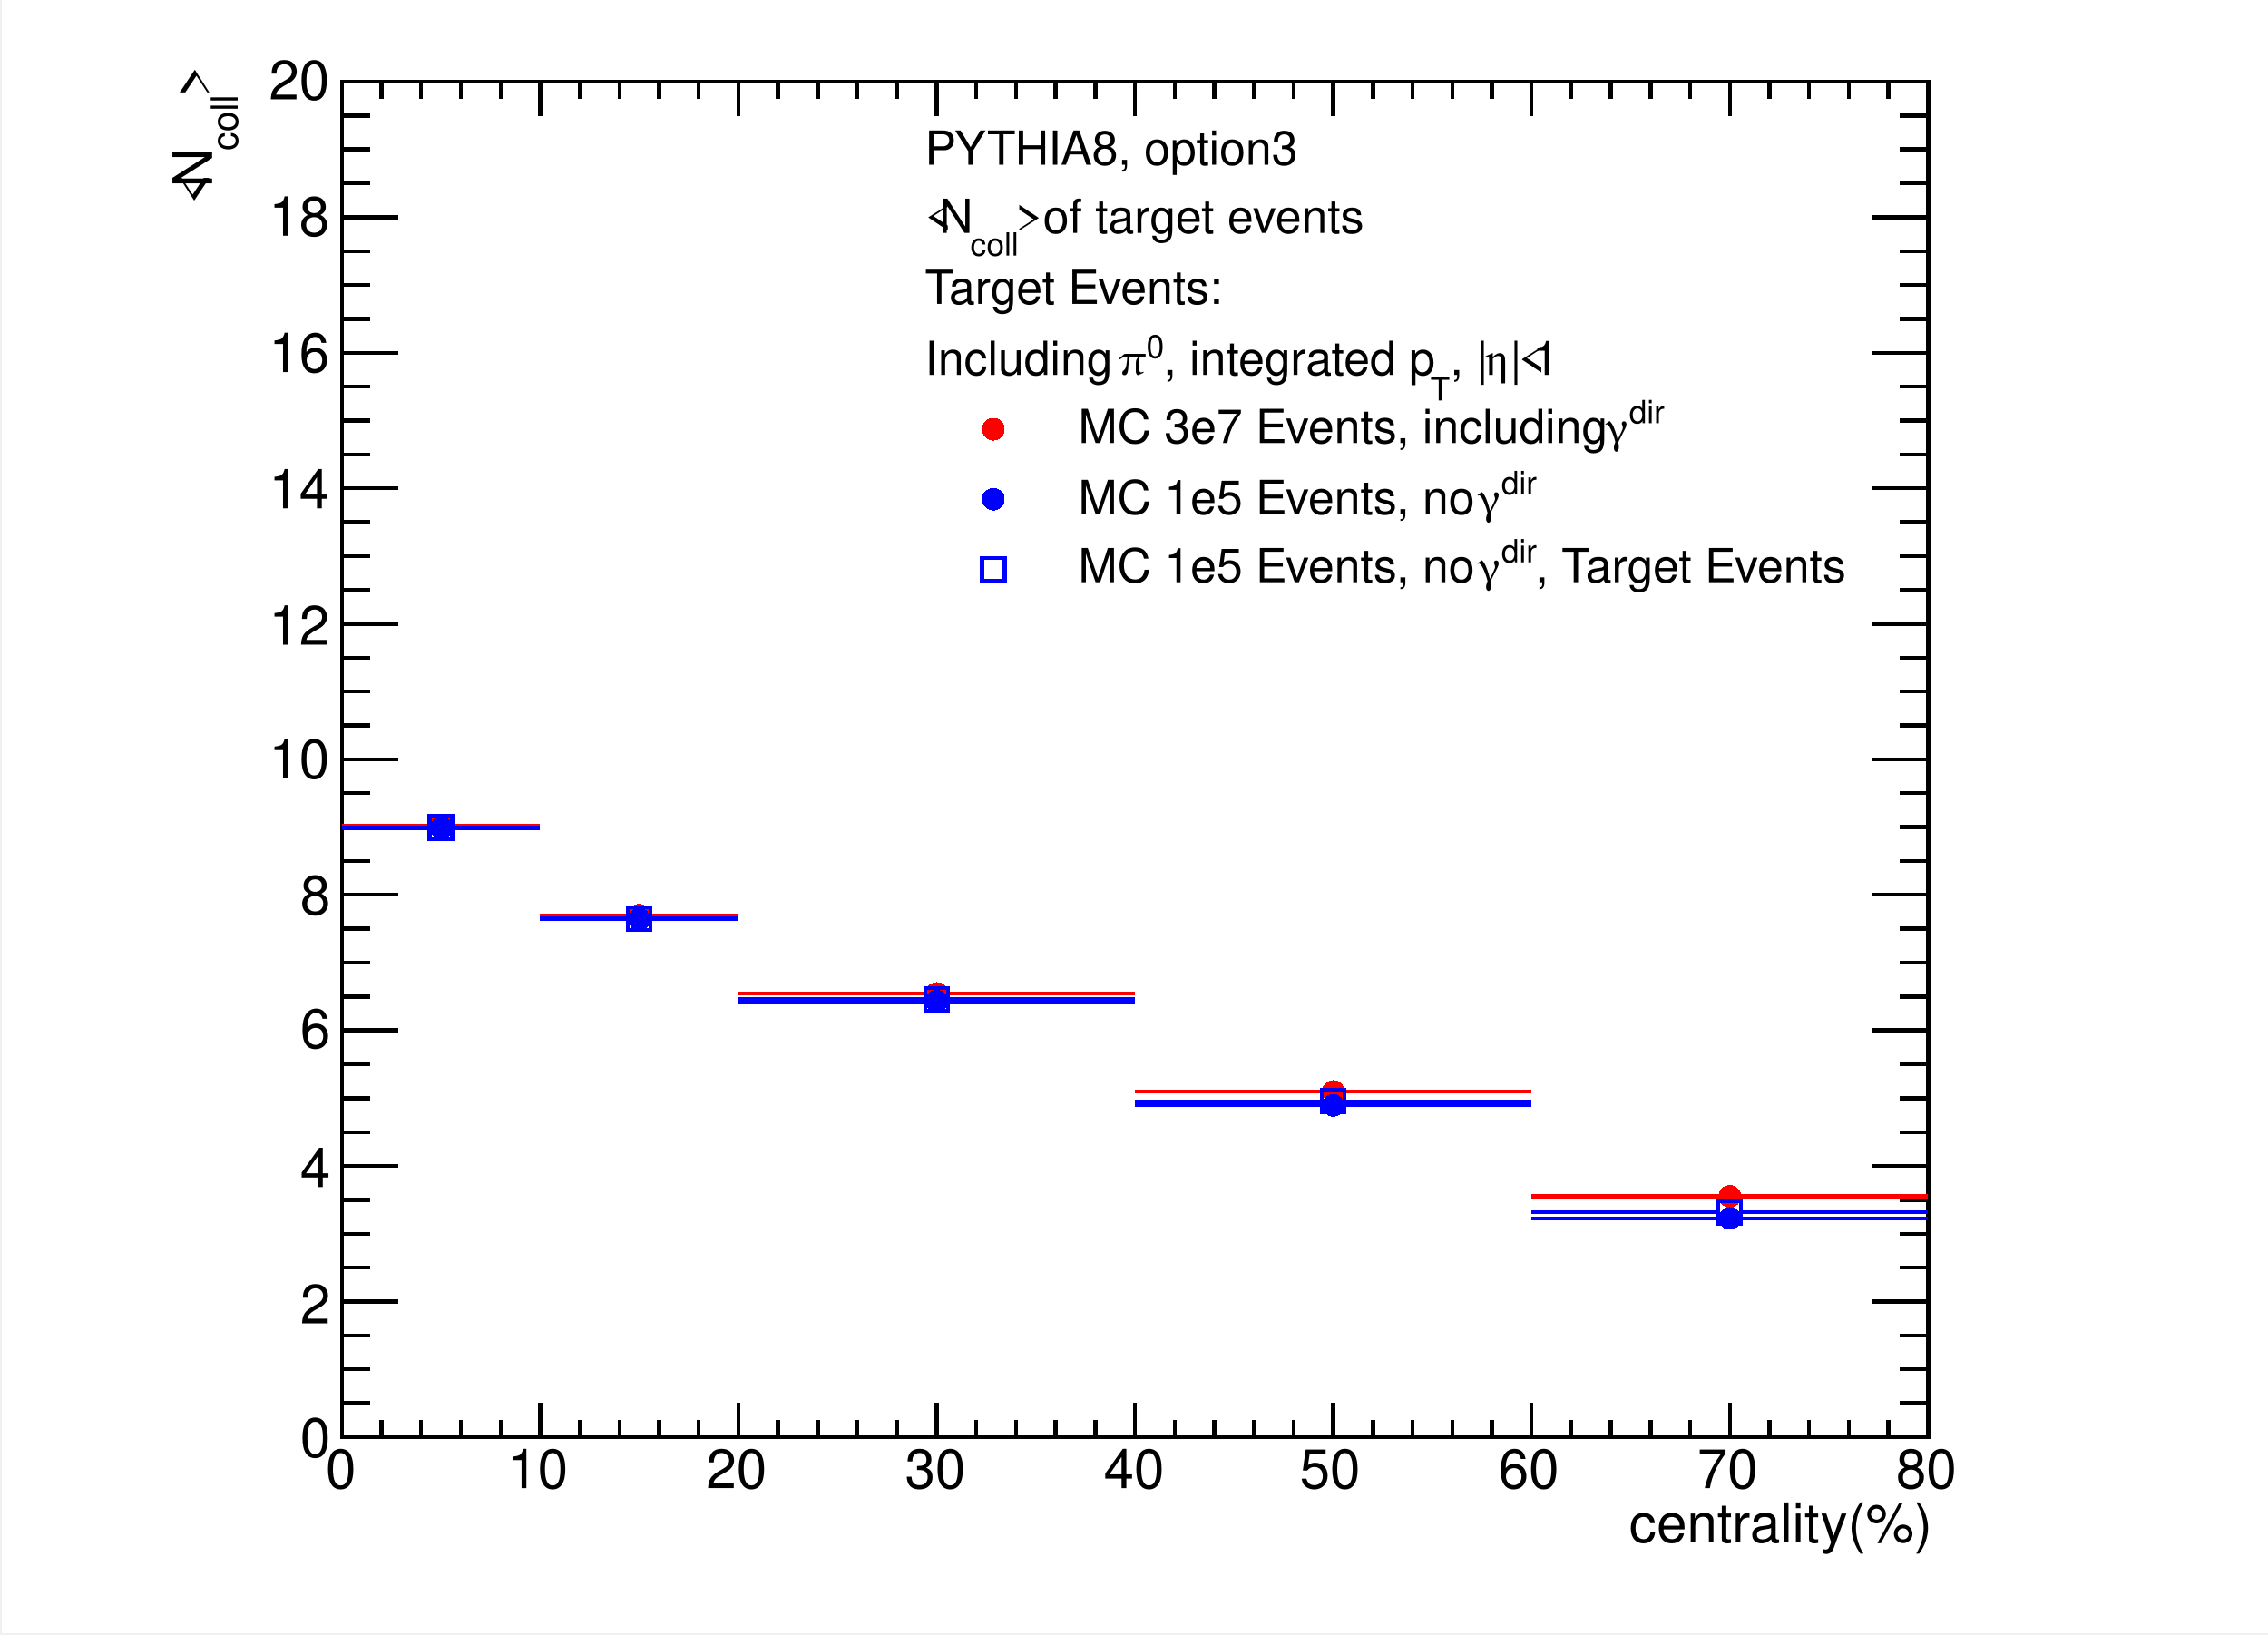
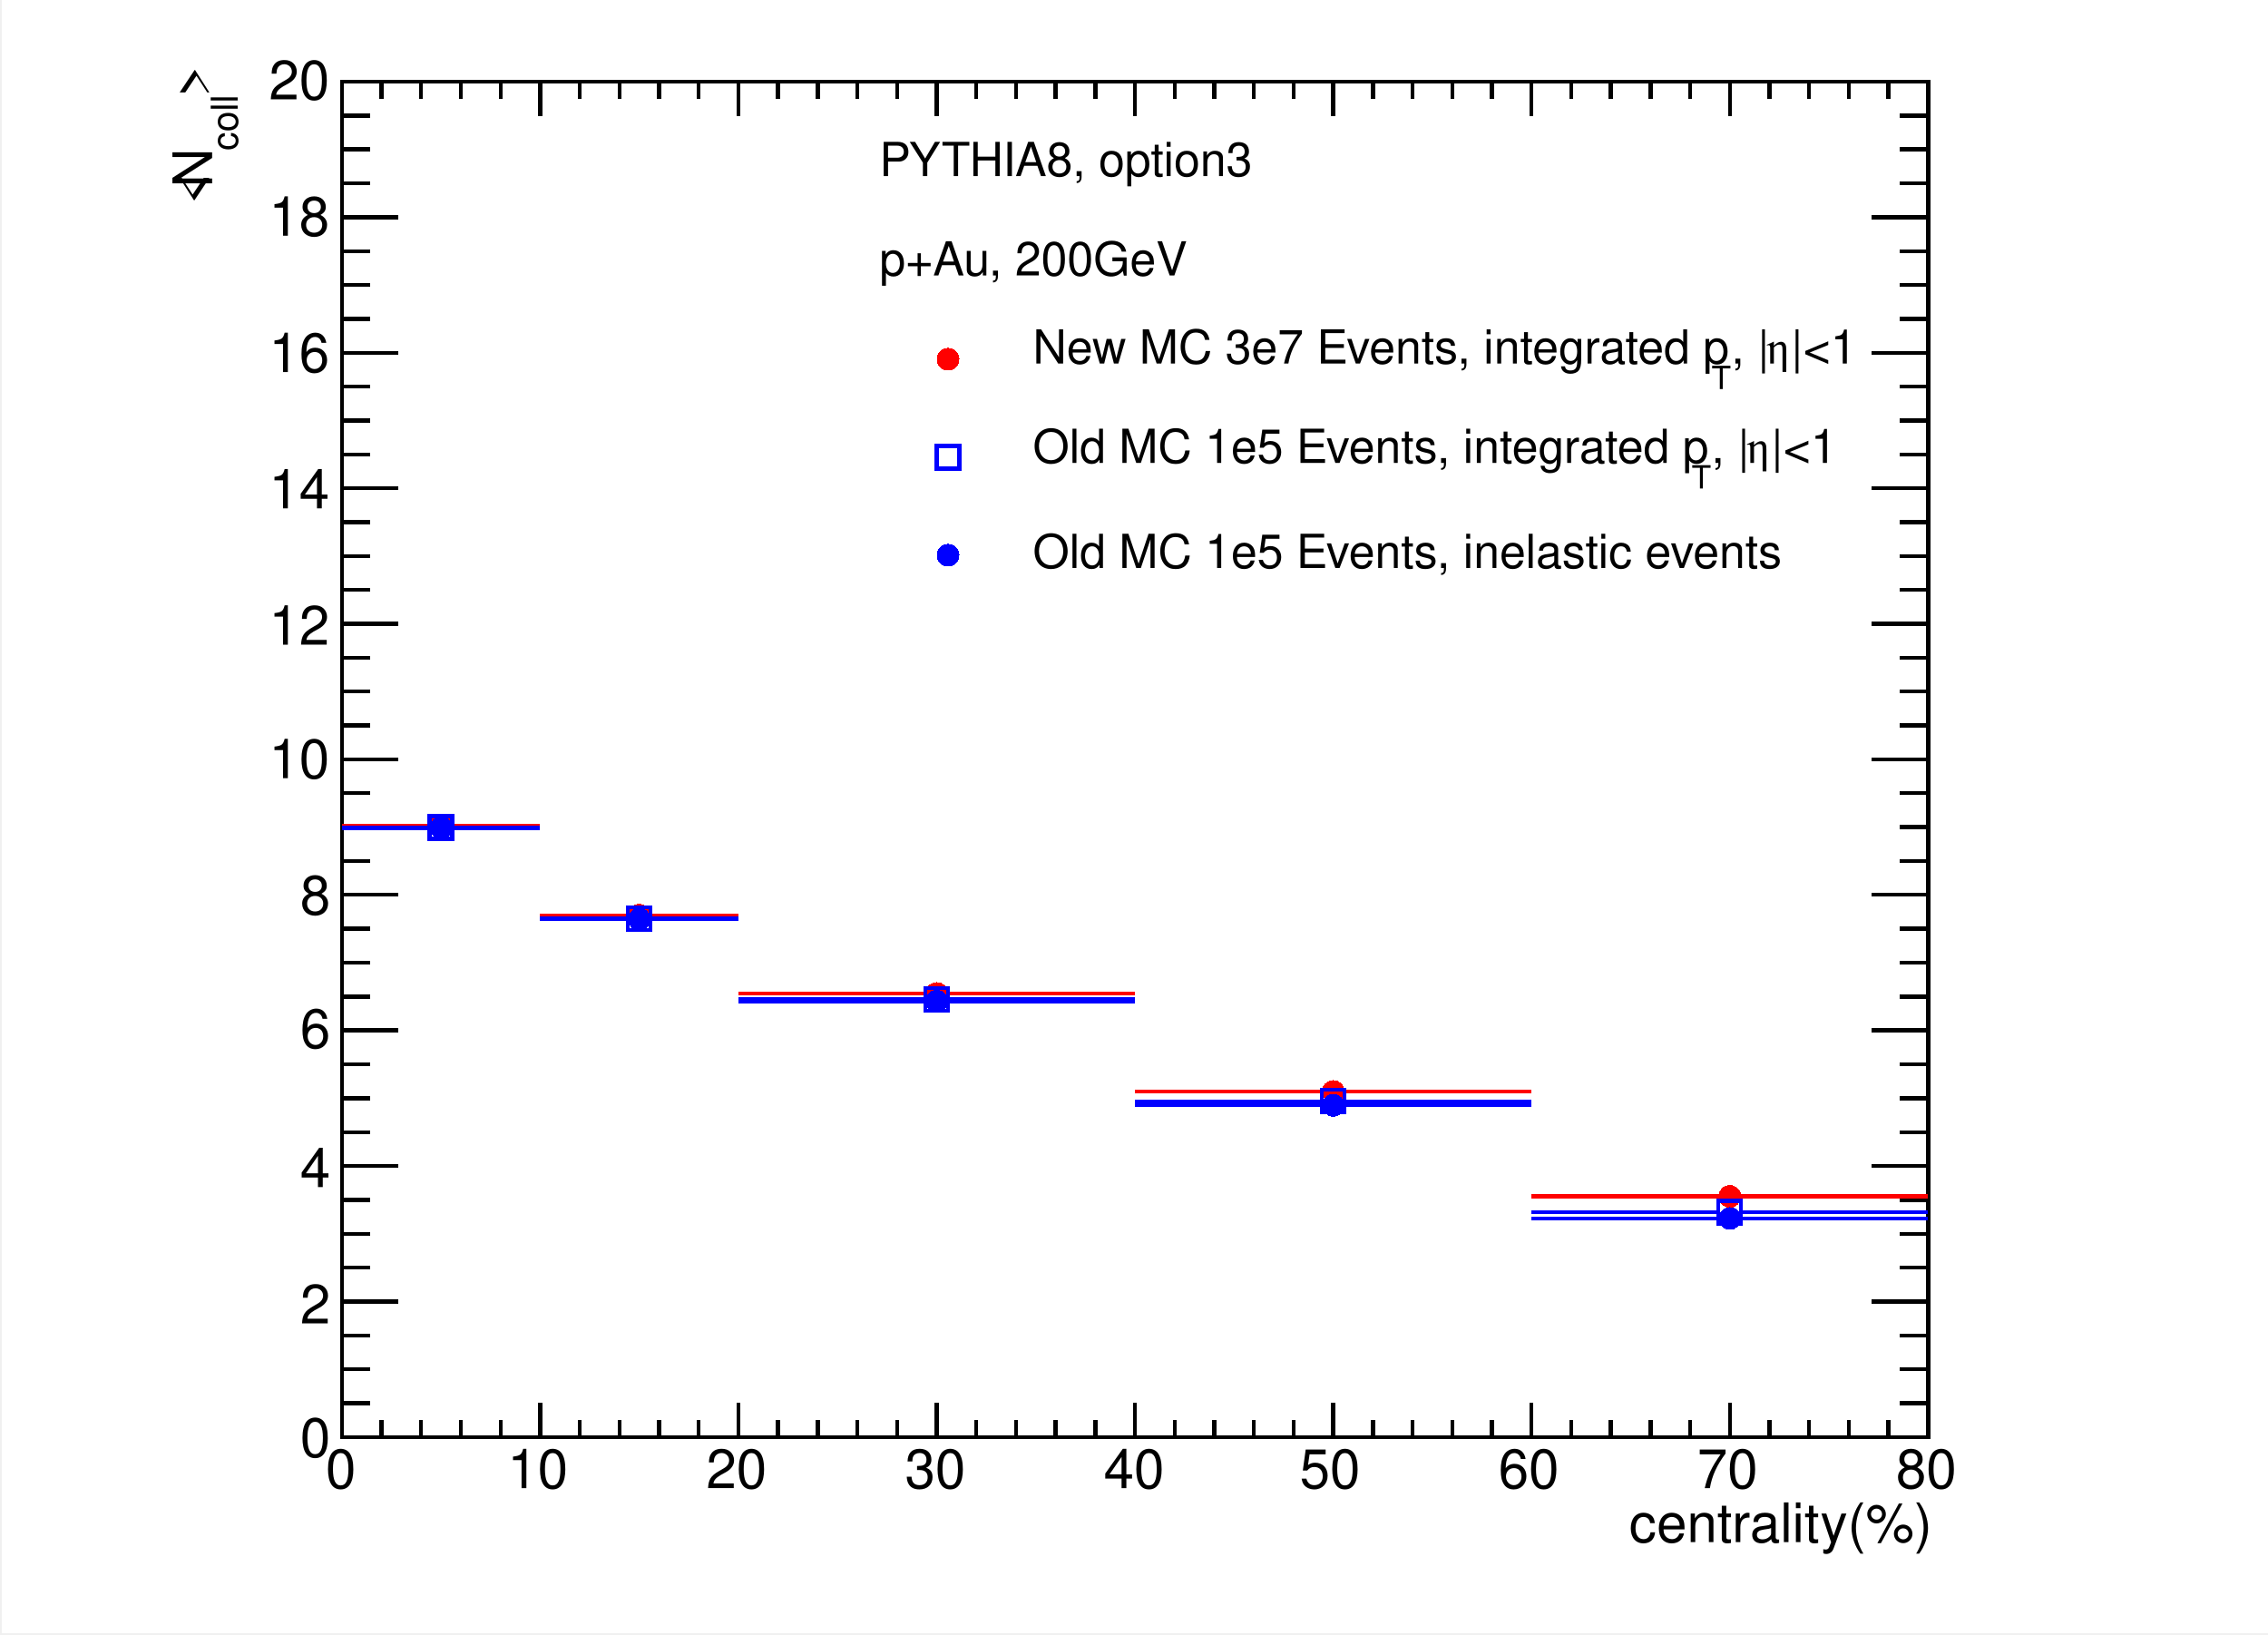
<svg xmlns="http://www.w3.org/2000/svg" width="567.429" height="409.002" viewBox="0 0 567.429 409.002" shape-rendering="crispEdges">
  <defs>
</defs>
  <rect x="0.5" y="0" width="566.929" height="408.502" fill="white" />
  <rect x="85.539" y="20.425" width="396.85" height="339.056" fill="white" />
  <rect x="85.539" y="20.425" width="396.85" height="339.056" fill="none" stroke="black" />
  <rect x="85.539" y="20.425" width="396.85" height="339.056" fill="white" />
  <rect x="85.539" y="20.425" width="396.85" height="339.056" fill="none" stroke="black" />
  <path d="M85.539,359.481h 396.85" fill="none" stroke="black" />
  <path d="M85.539,350.903v 8.579" fill="none" stroke="black" />
  <path d="M95.461,355.192v 4.289" fill="none" stroke="black" />
  <path d="M105.382,355.192v 4.289" fill="none" stroke="black" />
  <path d="M115.303,355.192v 4.289" fill="none" stroke="black" />
  <path d="M125.224,355.192v 4.289" fill="none" stroke="black" />
  <path d="M135.146,350.903v 8.579" fill="none" stroke="black" />
  <path d="M145.067,355.192v 4.289" fill="none" stroke="black" />
  <path d="M154.988,355.192v 4.289" fill="none" stroke="black" />
  <path d="M164.909,355.192v 4.289" fill="none" stroke="black" />
  <path d="M174.831,355.192v 4.289" fill="none" stroke="black" />
  <path d="M184.752,350.903v 8.579" fill="none" stroke="black" />
  <path d="M194.673,355.192v 4.289" fill="none" stroke="black" />
  <path d="M204.594,355.192v 4.289" fill="none" stroke="black" />
  <path d="M214.516,355.192v 4.289" fill="none" stroke="black" />
  <path d="M224.437,355.192v 4.289" fill="none" stroke="black" />
  <path d="M234.358,350.903v 8.579" fill="none" stroke="black" />
  <path d="M244.28,355.192v 4.289" fill="none" stroke="black" />
  <path d="M254.201,355.192v 4.289" fill="none" stroke="black" />
  <path d="M264.122,355.192v 4.289" fill="none" stroke="black" />
  <path d="M274.043,355.192v 4.289" fill="none" stroke="black" />
  <path d="M283.965,350.903v 8.579" fill="none" stroke="black" />
  <path d="M293.886,355.192v 4.289" fill="none" stroke="black" />
  <path d="M303.807,355.192v 4.289" fill="none" stroke="black" />
  <path d="M313.728,355.192v 4.289" fill="none" stroke="black" />
  <path d="M323.65,355.192v 4.289" fill="none" stroke="black" />
  <path d="M333.571,350.903v 8.579" fill="none" stroke="black" />
  <path d="M343.492,355.192v 4.289" fill="none" stroke="black" />
  <path d="M353.413,355.192v 4.289" fill="none" stroke="black" />
  <path d="M363.335,355.192v 4.289" fill="none" stroke="black" />
  <path d="M373.256,355.192v 4.289" fill="none" stroke="black" />
  <path d="M383.177,350.903v 8.579" fill="none" stroke="black" />
  <path d="M393.098,355.192v 4.289" fill="none" stroke="black" />
  <path d="M403.02,355.192v 4.289" fill="none" stroke="black" />
  <path d="M412.941,355.192v 4.289" fill="none" stroke="black" />
  <path d="M422.862,355.192v 4.289" fill="none" stroke="black" />
  <path d="M432.783,350.903v 8.579" fill="none" stroke="black" />
  <path d="M442.705,355.192v 4.289" fill="none" stroke="black" />
  <path d="M452.626,355.192v 4.289" fill="none" stroke="black" />
  <path d="M462.547,355.192v 4.289" fill="none" stroke="black" />
  <path d="M472.469,355.192v 4.289" fill="none" stroke="black" />
  <path d="M482.39,350.903v 8.579" fill="none" stroke="black" />
  <text xml:space="preserve" x="81.49" y="372.269" fill="black" font-size="13.617" font-family="Helvetica">0</text>
  <text xml:space="preserve" x="126.958" y="372.269" fill="black" font-size="13.617" font-family="Helvetica">10</text>
  <text xml:space="preserve" x="176.689" y="372.269" fill="black" font-size="13.617" font-family="Helvetica">20</text>
  <text xml:space="preserve" x="226.419" y="372.269" fill="black" font-size="13.617" font-family="Helvetica">30</text>
  <text xml:space="preserve" x="276.15" y="372.269" fill="black" font-size="13.617" font-family="Helvetica">40</text>
  <text xml:space="preserve" x="325.17" y="372.269" fill="black" font-size="13.617" font-family="Helvetica">50</text>
  <text xml:space="preserve" x="374.901" y="372.269" fill="black" font-size="13.617" font-family="Helvetica">60</text>
  <text xml:space="preserve" x="424.631" y="372.269" fill="black" font-size="13.617" font-family="Helvetica">70</text>
  <text xml:space="preserve" x="474.362" y="372.269" fill="black" font-size="13.617" font-family="Helvetica">80</text>
  <text xml:space="preserve" x="407.581" y="385.768" fill="black" font-size="13.617" font-family="Helvetica">centrality(%)</text>
  <path d="M85.539,20.425h 396.85" fill="none" stroke="black" />
  <path d="M85.539,29.004v -8.579" fill="none" stroke="black" />
  <path d="M95.461,24.714v -4.289" fill="none" stroke="black" />
  <path d="M105.382,24.714v -4.289" fill="none" stroke="black" />
  <path d="M115.303,24.714v -4.289" fill="none" stroke="black" />
  <path d="M125.224,24.714v -4.289" fill="none" stroke="black" />
  <path d="M135.146,29.004v -8.579" fill="none" stroke="black" />
  <path d="M145.067,24.714v -4.289" fill="none" stroke="black" />
  <path d="M154.988,24.714v -4.289" fill="none" stroke="black" />
  <path d="M164.909,24.714v -4.289" fill="none" stroke="black" />
  <path d="M174.831,24.714v -4.289" fill="none" stroke="black" />
  <path d="M184.752,29.004v -8.579" fill="none" stroke="black" />
  <path d="M194.673,24.714v -4.289" fill="none" stroke="black" />
  <path d="M204.594,24.714v -4.289" fill="none" stroke="black" />
  <path d="M214.516,24.714v -4.289" fill="none" stroke="black" />
  <path d="M224.437,24.714v -4.289" fill="none" stroke="black" />
  <path d="M234.358,29.004v -8.579" fill="none" stroke="black" />
  <path d="M244.28,24.714v -4.289" fill="none" stroke="black" />
  <path d="M254.201,24.714v -4.289" fill="none" stroke="black" />
  <path d="M264.122,24.714v -4.289" fill="none" stroke="black" />
  <path d="M274.043,24.714v -4.289" fill="none" stroke="black" />
  <path d="M283.965,29.004v -8.579" fill="none" stroke="black" />
  <path d="M293.886,24.714v -4.289" fill="none" stroke="black" />
  <path d="M303.807,24.714v -4.289" fill="none" stroke="black" />
  <path d="M313.728,24.714v -4.289" fill="none" stroke="black" />
  <path d="M323.65,24.714v -4.289" fill="none" stroke="black" />
  <path d="M333.571,29.004v -8.579" fill="none" stroke="black" />
  <path d="M343.492,24.714v -4.289" fill="none" stroke="black" />
  <path d="M353.413,24.714v -4.289" fill="none" stroke="black" />
  <path d="M363.335,24.714v -4.289" fill="none" stroke="black" />
  <path d="M373.256,24.714v -4.289" fill="none" stroke="black" />
  <path d="M383.177,29.004v -8.579" fill="none" stroke="black" />
  <path d="M393.098,24.714v -4.289" fill="none" stroke="black" />
  <path d="M403.02,24.714v -4.289" fill="none" stroke="black" />
  <path d="M412.941,24.714v -4.289" fill="none" stroke="black" />
  <path d="M422.862,24.714v -4.289" fill="none" stroke="black" />
  <path d="M432.783,29.004v -8.579" fill="none" stroke="black" />
  <path d="M442.705,24.714v -4.289" fill="none" stroke="black" />
  <path d="M452.626,24.714v -4.289" fill="none" stroke="black" />
  <path d="M462.547,24.714v -4.289" fill="none" stroke="black" />
  <path d="M472.469,24.714v -4.289" fill="none" stroke="black" />
  <path d="M482.39,29.004v -8.579" fill="none" stroke="black" />
  <path d="M85.539,359.481v -339.056" fill="none" stroke="black" />
  <path d="M99.656,359.481h -14.117" fill="none" stroke="black" />
  <path d="M92.598,351.005h -7.058" fill="none" stroke="black" />
  <path d="M92.598,342.529h -7.058" fill="none" stroke="black" />
  <path d="M92.598,334.052h -7.058" fill="none" stroke="black" />
  <path d="M99.656,325.576h -14.117" fill="none" stroke="black" />
  <path d="M92.598,317.099h -7.058" fill="none" stroke="black" />
  <path d="M92.598,308.623h -7.058" fill="none" stroke="black" />
  <path d="M92.598,300.147h -7.058" fill="none" stroke="black" />
  <path d="M99.656,291.67h -14.117" fill="none" stroke="black" />
  <path d="M92.598,283.194h -7.058" fill="none" stroke="black" />
  <path d="M92.598,274.717h -7.058" fill="none" stroke="black" />
  <path d="M92.598,266.241h -7.058" fill="none" stroke="black" />
  <path d="M99.656,257.764h -14.117" fill="none" stroke="black" />
  <path d="M92.598,249.288h -7.058" fill="none" stroke="black" />
  <path d="M92.598,240.812h -7.058" fill="none" stroke="black" />
  <path d="M92.598,232.335h -7.058" fill="none" stroke="black" />
  <path d="M99.656,223.859h -14.117" fill="none" stroke="black" />
  <path d="M92.598,215.382h -7.058" fill="none" stroke="black" />
  <path d="M92.598,206.906h -7.058" fill="none" stroke="black" />
  <path d="M92.598,198.43h -7.058" fill="none" stroke="black" />
  <path d="M99.656,189.953h -14.117" fill="none" stroke="black" />
  <path d="M92.598,181.477h -7.058" fill="none" stroke="black" />
  <path d="M92.598,173h -7.058" fill="none" stroke="black" />
  <path d="M92.598,164.524h -7.058" fill="none" stroke="black" />
  <path d="M99.656,156.048h -14.117" fill="none" stroke="black" />
  <path d="M92.598,147.571h -7.058" fill="none" stroke="black" />
  <path d="M92.598,139.095h -7.058" fill="none" stroke="black" />
  <path d="M92.598,130.618h -7.058" fill="none" stroke="black" />
  <path d="M99.656,122.142h -14.117" fill="none" stroke="black" />
  <path d="M92.598,113.666h -7.058" fill="none" stroke="black" />
  <path d="M92.598,105.189h -7.058" fill="none" stroke="black" />
  <path d="M92.598,96.713h -7.058" fill="none" stroke="black" />
  <path d="M99.656,88.236h -14.117" fill="none" stroke="black" />
  <path d="M92.598,79.76h -7.058" fill="none" stroke="black" />
  <path d="M92.598,71.284h -7.058" fill="none" stroke="black" />
  <path d="M92.598,62.807h -7.058" fill="none" stroke="black" />
  <path d="M99.656,54.331h -14.117" fill="none" stroke="black" />
  <path d="M92.598,45.854h -7.058" fill="none" stroke="black" />
  <path d="M92.598,37.378h -7.058" fill="none" stroke="black" />
  <path d="M92.598,28.901h -7.058" fill="none" stroke="black" />
  <path d="M99.656,20.425h -14.117" fill="none" stroke="black" />
  <text xml:space="preserve" x="75.096" y="364.454" fill="black" font-size="13.617" font-family="Helvetica">0</text>
  <text xml:space="preserve" x="75.096" y="331.064" fill="black" font-size="13.617" font-family="Helvetica">2</text>
  <text xml:space="preserve" x="75.096" y="296.963" fill="black" font-size="13.617" font-family="Helvetica">4</text>
  <text xml:space="preserve" x="75.096" y="262.151" fill="black" font-size="13.617" font-family="Helvetica">6</text>
  <text xml:space="preserve" x="75.096" y="228.761" fill="black" font-size="13.617" font-family="Helvetica">8</text>
  <text xml:space="preserve" x="67.281" y="194.66" fill="black" font-size="13.617" font-family="Helvetica">10</text>
  <text xml:space="preserve" x="67.281" y="161.269" fill="black" font-size="13.617" font-family="Helvetica">12</text>
  <text xml:space="preserve" x="67.281" y="127.168" fill="black" font-size="13.617" font-family="Helvetica">14</text>
  <text xml:space="preserve" x="67.281" y="93.067" fill="black" font-size="13.617" font-family="Helvetica">16</text>
  <text xml:space="preserve" x="67.281" y="58.966" fill="black" font-size="13.617" font-family="Helvetica">18</text>
  <text xml:space="preserve" x="67.281" y="24.865" fill="black" font-size="13.617" font-family="Helvetica">20</text>
  <g transform="rotate(-90,53.0724,24.1549)">
    <text xml:space="preserve" x="53.072" y="24.155" fill="black" font-size="13.617" font-family="Times">&gt;</text>
  </g>
  <g transform="rotate(-90,59.4663,37.6532)">
    <text xml:space="preserve" x="59.466" y="37.653" fill="black" font-size="9.245" font-family="Helvetica">coll</text>
  </g>
  <g transform="rotate(-90,53.0724,46.8889)">
    <text xml:space="preserve" x="53.072" y="46.889" fill="black" font-size="13.617" font-family="Helvetica">N</text>
  </g>
  <g transform="rotate(-90,53.0724,51.1515)">
    <text xml:space="preserve" x="53.072" y="51.151" fill="black" font-size="13.617" font-family="Times">&lt;</text>
  </g>
  <path d="M482.39,359.481v -339.056" fill="none" stroke="black" />
  <path d="M468.273,359.481h 14.117" fill="none" stroke="black" />
  <path d="M475.332,351.005h 7.058" fill="none" stroke="black" />
  <path d="M475.332,342.529h 7.058" fill="none" stroke="black" />
  <path d="M475.332,334.052h 7.058" fill="none" stroke="black" />
  <path d="M468.273,325.576h 14.117" fill="none" stroke="black" />
  <path d="M475.332,317.099h 7.058" fill="none" stroke="black" />
  <path d="M475.332,308.623h 7.058" fill="none" stroke="black" />
  <path d="M475.332,300.147h 7.058" fill="none" stroke="black" />
  <path d="M468.273,291.67h 14.117" fill="none" stroke="black" />
  <path d="M475.332,283.194h 7.058" fill="none" stroke="black" />
  <path d="M475.332,274.717h 7.058" fill="none" stroke="black" />
  <path d="M475.332,266.241h 7.058" fill="none" stroke="black" />
  <path d="M468.273,257.764h 14.117" fill="none" stroke="black" />
  <path d="M475.332,249.288h 7.058" fill="none" stroke="black" />
  <path d="M475.332,240.812h 7.058" fill="none" stroke="black" />
  <path d="M475.332,232.335h 7.058" fill="none" stroke="black" />
  <path d="M468.273,223.859h 14.117" fill="none" stroke="black" />
  <path d="M475.332,215.382h 7.058" fill="none" stroke="black" />
  <path d="M475.332,206.906h 7.058" fill="none" stroke="black" />
  <path d="M475.332,198.43h 7.058" fill="none" stroke="black" />
  <path d="M468.273,189.953h 14.117" fill="none" stroke="black" />
  <path d="M475.332,181.477h 7.058" fill="none" stroke="black" />
  <path d="M475.332,173h 7.058" fill="none" stroke="black" />
  <path d="M475.332,164.524h 7.058" fill="none" stroke="black" />
  <path d="M468.273,156.048h 14.117" fill="none" stroke="black" />
  <path d="M475.332,147.571h 7.058" fill="none" stroke="black" />
  <path d="M475.332,139.095h 7.058" fill="none" stroke="black" />
  <path d="M475.332,130.618h 7.058" fill="none" stroke="black" />
  <path d="M468.273,122.142h 14.117" fill="none" stroke="black" />
  <path d="M475.332,113.666h 7.058" fill="none" stroke="black" />
  <path d="M475.332,105.189h 7.058" fill="none" stroke="black" />
  <path d="M475.332,96.713h 7.058" fill="none" stroke="black" />
  <path d="M468.273,88.236h 14.117" fill="none" stroke="black" />
  <path d="M475.332,79.76h 7.058" fill="none" stroke="black" />
  <path d="M475.332,71.284h 7.058" fill="none" stroke="black" />
  <path d="M475.332,62.807h 7.058" fill="none" stroke="black" />
  <path d="M468.273,54.331h 14.117" fill="none" stroke="black" />
  <path d="M475.332,45.854h 7.058" fill="none" stroke="black" />
  <path d="M475.332,37.378h 7.058" fill="none" stroke="black" />
  <path d="M475.332,28.901h 7.058" fill="none" stroke="black" />
  <path d="M468.273,20.425h 14.117" fill="none" stroke="black" />
  <path d="M85.539,206.539h 21.961" fill="none" stroke="#ff0000" />
  <path d="M113.184,206.539h 21.961" fill="none" stroke="#ff0000" />
  <g fill="#ff0000">
    <circle cx="110.343" cy="206.539" r="2.842" />
  </g>
  <path d="M135.146,228.949h 21.961" fill="none" stroke="#ff0000" />
  <path d="M162.791,228.949h 21.961" fill="none" stroke="#ff0000" />
  <g fill="#ff0000">
    <circle cx="159.949" cy="228.949" r="2.842" />
  </g>
  <path d="M184.752,248.53h 46.764" fill="none" stroke="#ff0000" />
  <path d="M237.2,248.53h 46.764" fill="none" stroke="#ff0000" />
  <g fill="#ff0000">
    <circle cx="234.358" cy="248.53" r="2.842" />
  </g>
  <path d="M283.965,273.043h 46.764" fill="none" stroke="#ff0000" />
  <path d="M336.413,273.043h 46.764" fill="none" stroke="#ff0000" />
  <g fill="#ff0000">
    <circle cx="333.571" cy="273.043" r="2.842" />
  </g>
  <path d="M383.177,299.297h 46.764" fill="none" stroke="#ff0000" />
  <path d="M435.625,299.297h 46.764" fill="none" stroke="#ff0000" />
  <g fill="#ff0000">
    <circle cx="432.783" cy="299.297" r="2.842" />
  </g>
  <path d="M85.539,207.103h 21.961" fill="none" stroke="#0000ff" />
  <path d="M113.184,207.103h 21.961" fill="none" stroke="#0000ff" />
  <g fill="#0000ff">
    <circle cx="110.343" cy="207.103" r="2.842" />
  </g>
  <path d="M135.146,229.971h 21.961" fill="none" stroke="#0000ff" />
  <path d="M162.791,229.971h 21.961" fill="none" stroke="#0000ff" />
  <g fill="#0000ff">
    <circle cx="159.949" cy="229.971" r="2.842" />
  </g>
  <path d="M184.752,250.438h 46.764" fill="none" stroke="#0000ff" />
  <path d="M237.2,250.438h 46.764" fill="none" stroke="#0000ff" />
  <g fill="#0000ff">
    <circle cx="234.358" cy="250.438" r="2.842" />
  </g>
  <path d="M283.965,276.504h 46.764" fill="none" stroke="#0000ff" />
  <path d="M336.413,276.504h 46.764" fill="none" stroke="#0000ff" />
  <g fill="#0000ff">
    <circle cx="333.571" cy="276.504" r="2.842" />
  </g>
  <path d="M383.177,304.814h 46.764" fill="none" stroke="#0000ff" />
  <path d="M435.625,304.814h 46.764" fill="none" stroke="#0000ff" />
  <g fill="#0000ff">
    <circle cx="432.783" cy="304.814" r="2.842" />
  </g>
  <path d="M85.539,207.001h 21.961" fill="none" stroke="#0000ff" />
  <path d="M113.184,207.001h 21.961" fill="none" stroke="#0000ff" />
  <g stroke="#0000ff" stroke-width="1" fill="none">
    <rect x="107.501" y="204.16" width="5.684" height="5.684" />
  </g>
  <path d="M135.146,229.831h 21.961" fill="none" stroke="#0000ff" />
  <path d="M162.791,229.831h 21.961" fill="none" stroke="#0000ff" />
  <g stroke="#0000ff" stroke-width="1" fill="none">
    <rect x="157.107" y="226.989" width="5.684" height="5.684" />
  </g>
  <path d="M184.752,250.018h 46.764" fill="none" stroke="#0000ff" />
  <path d="M237.2,250.018h 46.764" fill="none" stroke="#0000ff" />
  <g stroke="#0000ff" stroke-width="1" fill="none">
    <rect x="231.517" y="247.176" width="5.684" height="5.684" />
  </g>
  <path d="M283.965,275.481h 46.764" fill="none" stroke="#0000ff" />
  <path d="M336.413,275.481h 46.764" fill="none" stroke="#0000ff" />
  <g stroke="#0000ff" stroke-width="1" fill="none">
    <rect x="330.729" y="272.639" width="5.684" height="5.684" />
  </g>
  <path d="M383.177,303.256h 46.764" fill="none" stroke="#0000ff" />
  <path d="M435.625,303.256h 46.764" fill="none" stroke="#0000ff" />
  <g stroke="#0000ff" stroke-width="1" fill="none">
    <rect x="429.942" y="300.415" width="5.684" height="5.684" />
  </g>
-   <text xml:space="preserve" x="231.392" y="41.205" fill="black" font-size="11.743" font-family="Helvetica">PYTHIA8, option3</text>
-   <text xml:space="preserve" x="257.678" y="58.256" fill="black" font-size="11.743" font-family="Helvetica"> of target events</text>
-   <text xml:space="preserve" x="254.126" y="58.256" fill="black" font-size="11.743" font-family="Times">&gt;</text>
-   <text xml:space="preserve" x="242.759" y="63.939" fill="black" font-size="7.995" font-family="Helvetica">coll</text>
-   <text xml:space="preserve" x="234.944" y="58.256" fill="black" font-size="11.743" font-family="Helvetica">N</text>
-   <text xml:space="preserve" x="231.392" y="58.256" fill="black" font-size="11.743" font-family="Times">&lt;</text>
-   <text xml:space="preserve" x="231.392" y="76.017" fill="black" font-size="11.743" font-family="Helvetica">Target Events: </text>
-   <text xml:space="preserve" x="383.426" y="93.778" fill="black" font-size="11.743" font-family="Helvetica">1</text>
-   <text xml:space="preserve" x="379.874" y="93.778" fill="black" font-size="11.743" font-family="Times">&lt;</text>
-   <text xml:space="preserve" x="377.742" y="93.778" fill="black" font-size="11.743" font-family="Helvetica">|</text>
-   <text xml:space="preserve" x="371.348" y="93.778" fill="black" font-size="11.743" font-family="Times">η</text>
-   <text xml:space="preserve" x="362.823" y="93.778" fill="black" font-size="11.743" font-family="Helvetica">, |</text>
-   <text xml:space="preserve" x="357.85" y="100.172" fill="black" font-size="7.995" font-family="Helvetica">T</text>
-   <text xml:space="preserve" x="291.069" y="93.778" fill="black" font-size="11.743" font-family="Helvetica">, integrated p</text>
-   <text xml:space="preserve" x="286.806" y="89.515" fill="black" font-size="7.995" font-family="Helvetica">0</text>
-   <text xml:space="preserve" x="280.412" y="93.778" fill="black" font-size="11.743" font-family="Times">π</text>
-   <text xml:space="preserve" x="231.392" y="93.778" fill="black" font-size="11.743" font-family="Helvetica">Including </text>
-   <text xml:space="preserve" x="407.581" y="105.855" fill="black" font-size="7.995" font-family="Helvetica">dir</text>
-   <text xml:space="preserve" x="401.897" y="110.828" fill="black" font-size="11.743" font-family="Times">γ</text>
-   <text xml:space="preserve" x="269.756" y="110.828" fill="black" font-size="11.743" font-family="Helvetica">MC 3e7 Events, including </text>
-   <g fill="#ff0000">
-     <circle cx="248.531" cy="107.378" r="2.842" />
-   </g>
-   <text xml:space="preserve" x="375.611" y="123.616" fill="black" font-size="7.995" font-family="Helvetica">dir</text>
-   <text xml:space="preserve" x="369.928" y="128.589" fill="black" font-size="11.743" font-family="Times">γ</text>
-   <text xml:space="preserve" x="269.756" y="128.589" fill="black" font-size="11.743" font-family="Helvetica">MC 1e5 Events, no </text>
-   <g fill="#0000ff">
-     <circle cx="248.531" cy="124.885" r="2.842" />
-   </g>
-   <text xml:space="preserve" x="384.136" y="145.64" fill="black" font-size="11.743" font-family="Helvetica">, Target Events</text>
-   <text xml:space="preserve" x="375.611" y="140.667" fill="black" font-size="7.995" font-family="Helvetica">dir</text>
-   <text xml:space="preserve" x="369.928" y="145.64" fill="black" font-size="11.743" font-family="Times">γ</text>
-   <text xml:space="preserve" x="269.756" y="145.64" fill="black" font-size="11.743" font-family="Helvetica">MC 1e5 Events, no </text>
-   <g stroke="#0000ff" stroke-width="1" fill="none">
-     <rect x="245.69" y="139.55" width="5.684" height="5.684" />
+   <text xml:space="preserve" x="220.025" y="44.047" fill="black" font-size="11.743" font-family="Helvetica">PYTHIA8, option3</text>
+   <text xml:space="preserve" x="220.025" y="68.912" fill="black" font-size="11.743" font-family="Helvetica">p+Au, 200GeV</text>
+   <text xml:space="preserve" x="448.076" y="90.936" fill="black" font-size="11.743" font-family="Helvetica">|&lt;1</text>
+   <text xml:space="preserve" x="441.682" y="90.936" fill="black" font-size="11.743" font-family="Times">η</text>
+   <text xml:space="preserve" x="433.156" y="90.936" fill="black" font-size="11.743" font-family="Helvetica">, |</text>
+   <text xml:space="preserve" x="428.183" y="97.33" fill="black" font-size="7.995" font-family="Helvetica">T</text>
+   <text xml:space="preserve" x="258.389" y="90.936" fill="black" font-size="11.743" font-family="Helvetica">New MC 3e7 Events, integrated p</text>
+   <g fill="#ff0000">
+     <circle cx="237.193" cy="89.87" r="2.842" />
+   </g>
+   <text xml:space="preserve" x="443.103" y="115.801" fill="black" font-size="11.743" font-family="Helvetica">|&lt;1</text>
+   <text xml:space="preserve" x="436.709" y="115.801" fill="black" font-size="11.743" font-family="Times">η</text>
+   <text xml:space="preserve" x="428.183" y="115.801" fill="black" font-size="11.743" font-family="Helvetica">, |</text>
+   <text xml:space="preserve" x="423.21" y="122.195" fill="black" font-size="7.995" font-family="Helvetica">T</text>
+   <text xml:space="preserve" x="258.389" y="115.801" fill="black" font-size="11.743" font-family="Helvetica">Old MC 1e5 Events, integrated p</text>
+   <g stroke="#0000ff" stroke-width="1" fill="none">
+     <rect x="234.351" y="111.539" width="5.684" height="5.684" />
+   </g>
+   <text xml:space="preserve" x="258.389" y="142.088" fill="black" font-size="11.743" font-family="Helvetica">Old MC 1e5 Events, inelastic events</text>
+   <g fill="#0000ff">
+     <circle cx="237.193" cy="138.891" r="2.842" />
  </g>
</svg>
